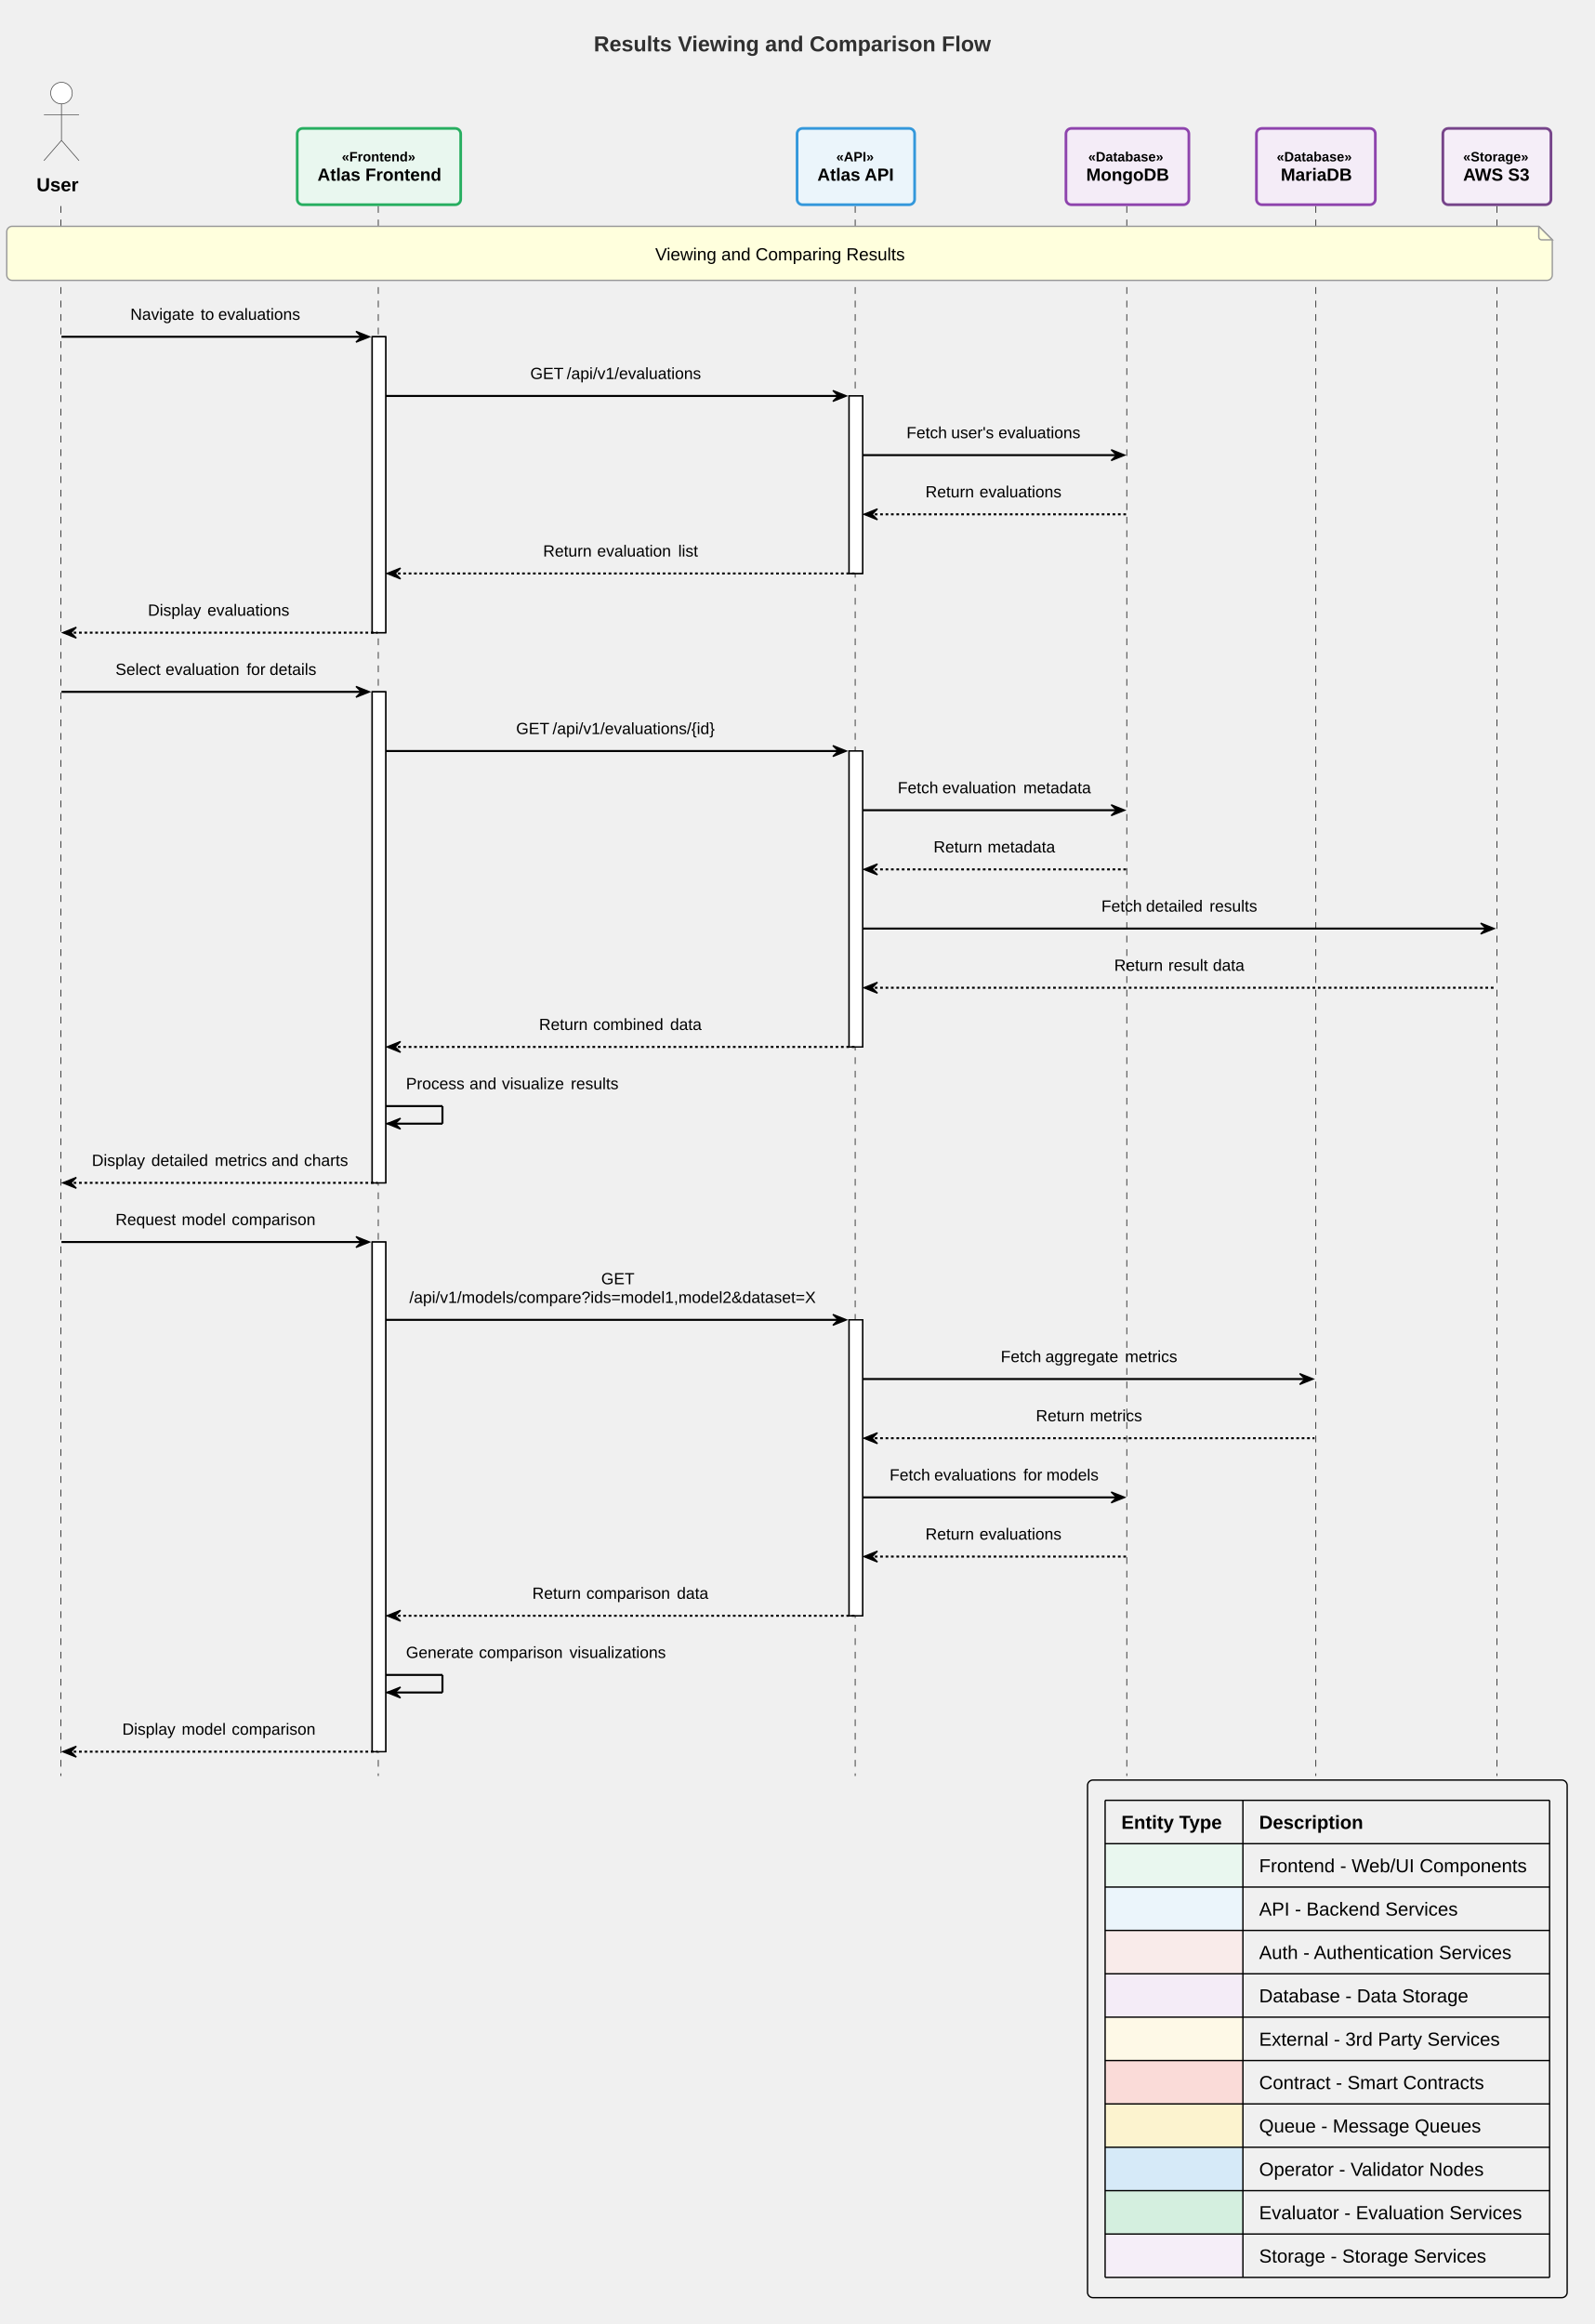
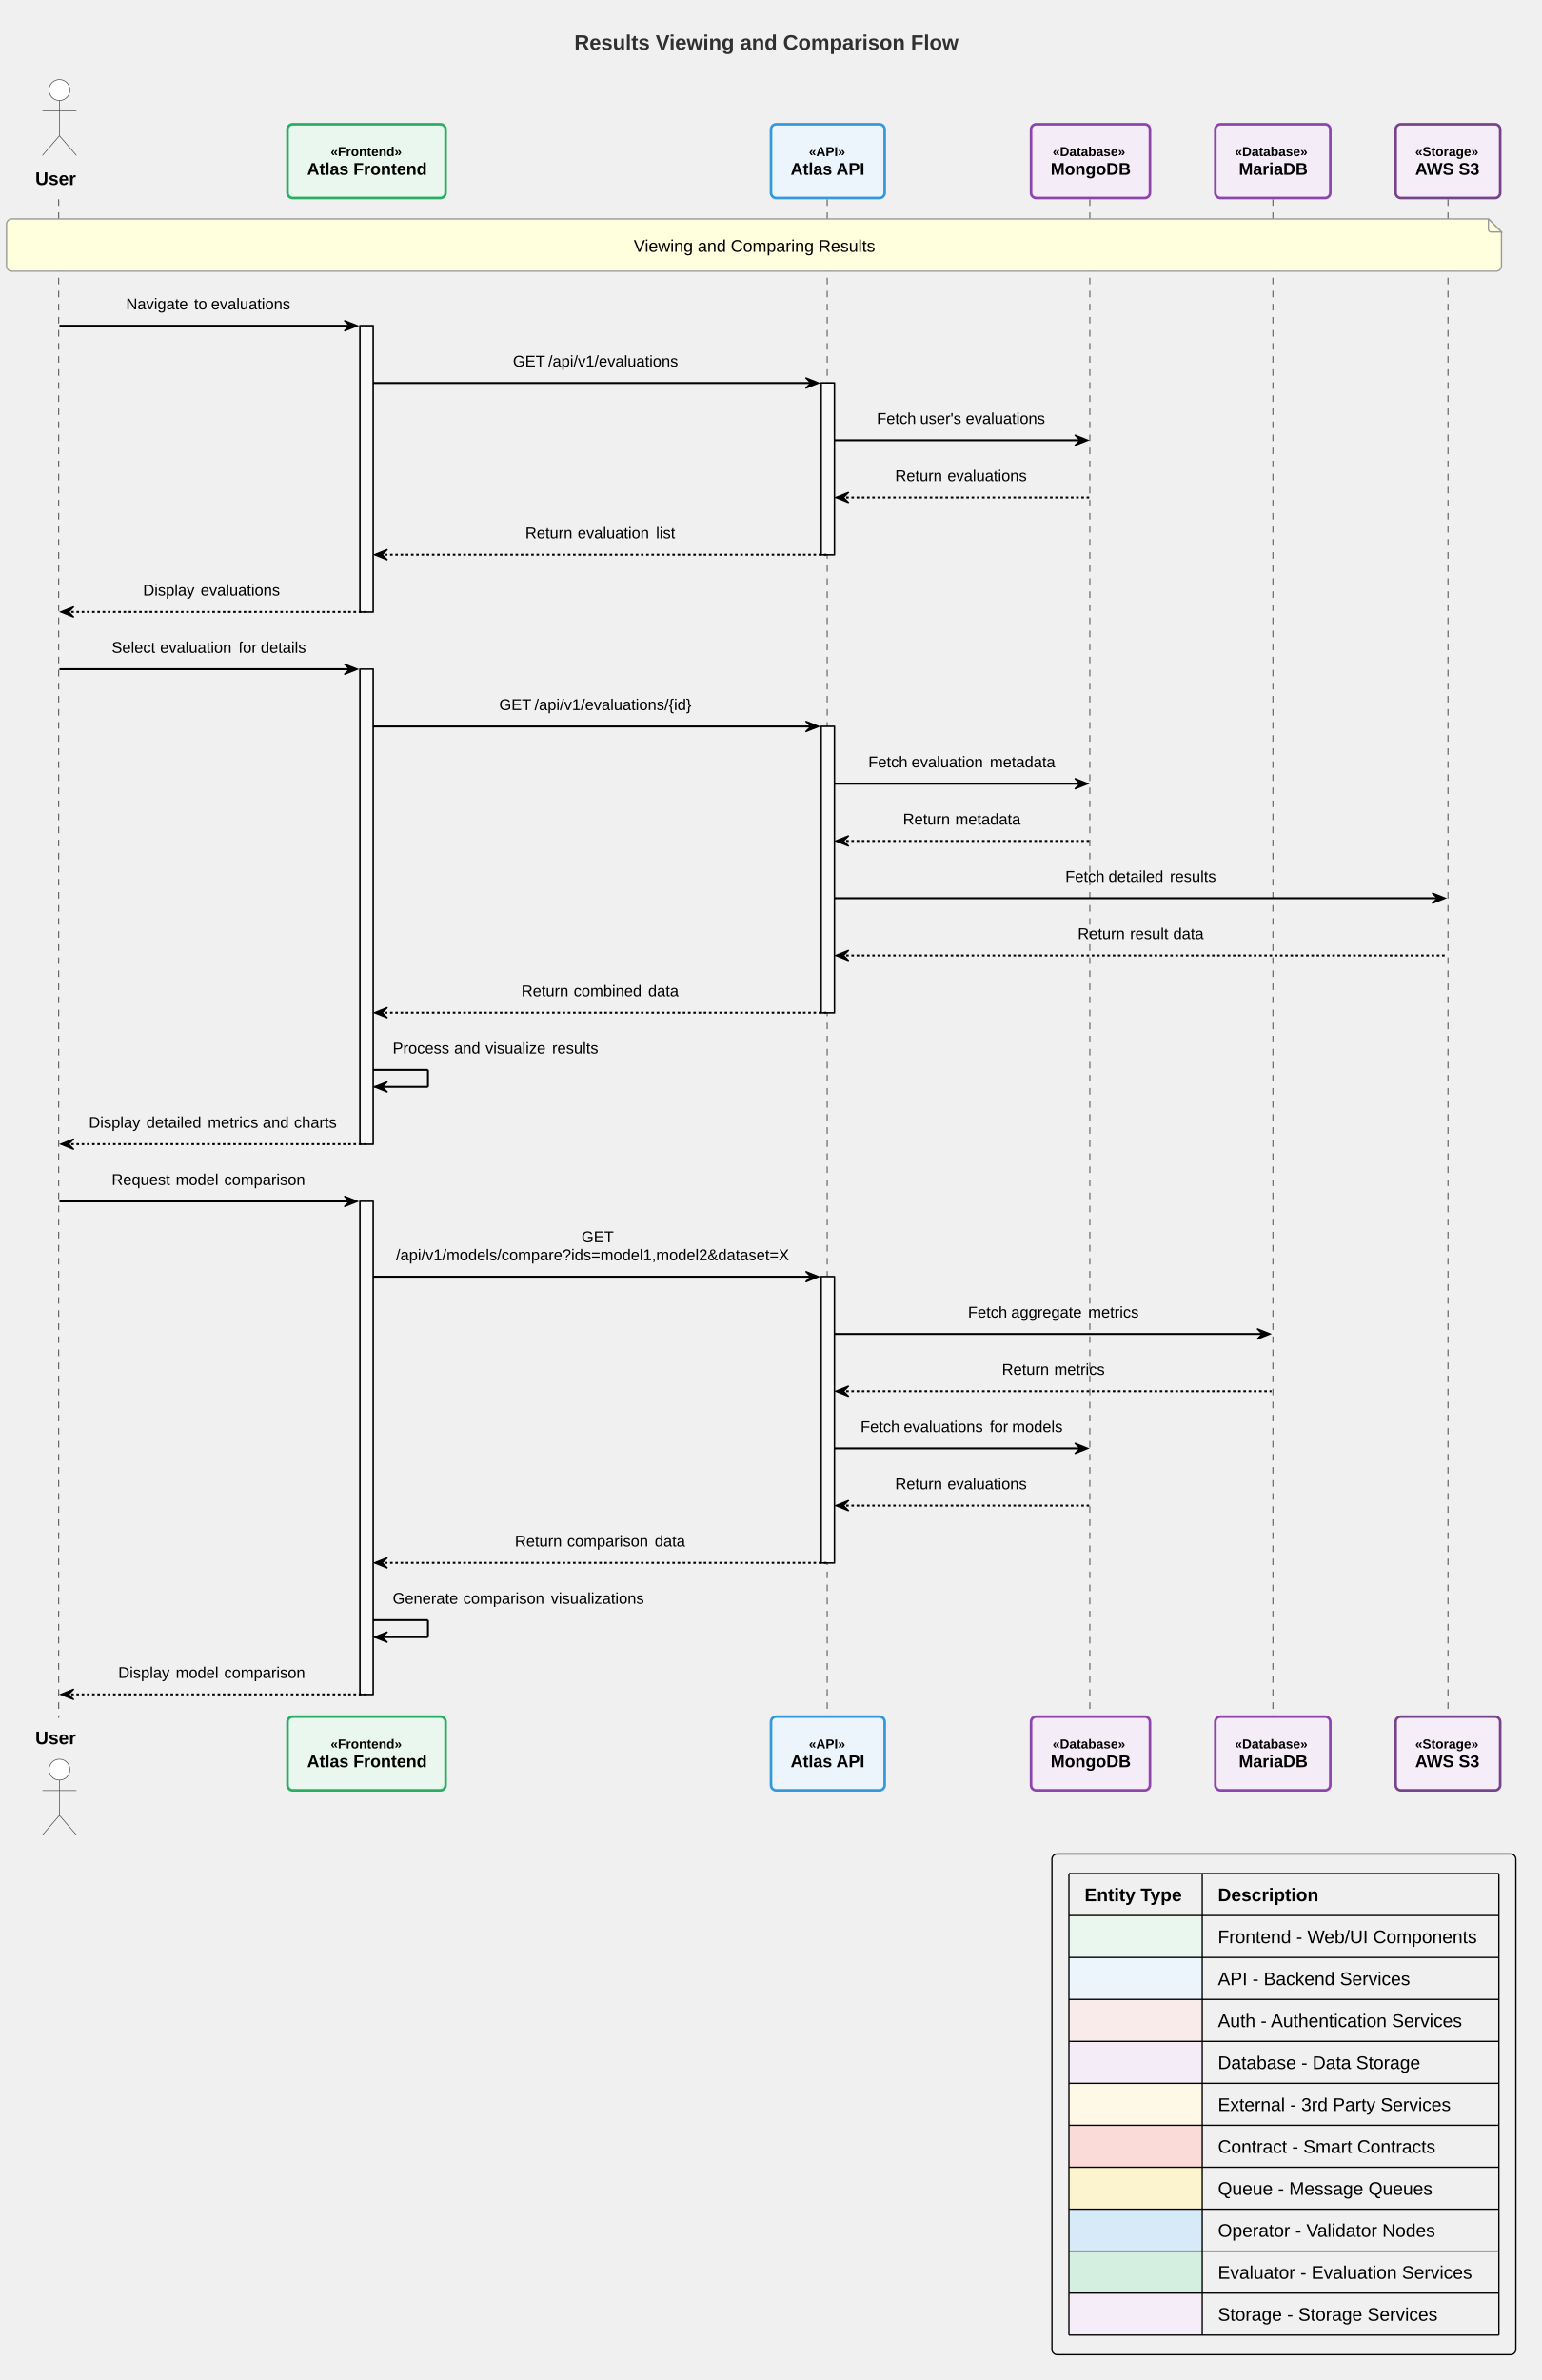
- <svg xmlns="http://www.w3.org/2000/svg" contentStyleType="text/css" height="1720px" preserveAspectRatio="none" style="width:1180px;height:1720px;background:#FFFFFF;" version="1.1" viewBox="0 0 1180 1720" width="1180px" zoomAndPan="magnify">
+ <svg xmlns="http://www.w3.org/2000/svg" contentStyleType="text/css" height="1821px" preserveAspectRatio="none" style="width:1180px;height:1821px;background:#FFFFFF;" version="1.1" viewBox="0 0 1180 1821" width="1180px" zoomAndPan="magnify">
  <defs />
  <g>
    <text fill="#303030" font-family="Arial" font-size="16" font-weight="bold" lengthAdjust="spacing" textLength="293" x="439.5" y="38.008">Results Viewing and Comparison Flow</text>
-     <rect fill="#FFFFFF" height="218.994" style="stroke:#000000;stroke-width:1.0;" width="10" x="275.5" y="249.245" />
-     <rect fill="#FFFFFF" height="363.391" style="stroke:#000000;stroke-width:1.0;" width="10" x="275.5" y="512.038" />
-     <rect fill="#FFFFFF" height="377.19" style="stroke:#000000;stroke-width:1.0;" width="10" x="275.5" y="919.227" />
-     <rect fill="#FFFFFF" height="131.397" style="stroke:#000000;stroke-width:1.0;" width="10" x="628.5" y="293.043" />
-     <rect fill="#FFFFFF" height="218.994" style="stroke:#000000;stroke-width:1.0;" width="10" x="628.5" y="555.836" />
-     <rect fill="#FFFFFF" height="218.994" style="stroke:#000000;stroke-width:1.0;" width="10" x="628.5" y="976.825" />
+     <rect fill="#F8F8F8" height="218.994" style="stroke:#000000;stroke-width:1.0;" width="10" x="275.5" y="249.245" />
+     <rect fill="#F8F8F8" height="363.391" style="stroke:#000000;stroke-width:1.0;" width="10" x="275.5" y="512.038" />
+     <rect fill="#F8F8F8" height="377.19" style="stroke:#000000;stroke-width:1.0;" width="10" x="275.5" y="919.227" />
+     <rect fill="#F8F8F8" height="131.397" style="stroke:#000000;stroke-width:1.0;" width="10" x="628.5" y="293.043" />
+     <rect fill="#F8F8F8" height="218.994" style="stroke:#000000;stroke-width:1.0;" width="10" x="628.5" y="555.836" />
+     <rect fill="#F8F8F8" height="218.994" style="stroke:#000000;stroke-width:1.0;" width="10" x="628.5" y="976.825" />
    <line style="stroke:#000000;stroke-width:0.5;stroke-dasharray:5.0,5.0;" x1="45" x2="45" y1="152.497" y2="1314.417" />
    <line style="stroke:#000000;stroke-width:0.5;stroke-dasharray:5.0,5.0;" x1="280" x2="280" y1="152.497" y2="1314.417" />
    <line style="stroke:#000000;stroke-width:0.5;stroke-dasharray:5.0,5.0;" x1="633" x2="633" y1="152.497" y2="1314.417" />
    <line style="stroke:#000000;stroke-width:0.5;stroke-dasharray:5.0,5.0;" x1="834" x2="834" y1="152.497" y2="1314.417" />
    <line style="stroke:#000000;stroke-width:0.5;stroke-dasharray:5.0,5.0;" x1="974" x2="974" y1="152.497" y2="1314.417" />
    <line style="stroke:#000000;stroke-width:0.5;stroke-dasharray:5.0,5.0;" x1="1108" x2="1108" y1="152.497" y2="1314.417" />
    <text fill="#000000" font-family="Arial" font-size="14" font-weight="bold" lengthAdjust="spacing" textLength="31" x="27" y="141.53">User</text>
    <ellipse cx="45.5" cy="68.898" fill="#FFFFFF" rx="8" ry="8" style="stroke:#454545;stroke-width:0.5;" />
    <path d="M45.5,76.898 L45.5,103.898 M32.5,84.898 L58.5,84.898 M45.5,103.898 L32.5,118.898 M45.5,103.898 L58.5,118.898 " fill="none" style="stroke:#454545;stroke-width:0.5;" />
+     <text fill="#000000" font-family="Arial" font-size="14" font-weight="bold" lengthAdjust="spacing" textLength="31" x="27" y="1334.548">User</text>
+     <ellipse cx="45.5" cy="1354.015" fill="#FFFFFF" rx="8" ry="8" style="stroke:#454545;stroke-width:0.5;" />
+     <path d="M45.5,1362.015 L45.5,1389.015 M32.5,1370.015 L58.5,1370.015 M45.5,1389.015 L32.5,1404.015 M45.5,1389.015 L58.5,1404.015 " fill="none" style="stroke:#454545;stroke-width:0.5;" />
    <rect fill="#E9F7EF" height="56.448" rx="4" ry="4" style="stroke:#27AE60;stroke-width:2.0;" width="121" x="220" y="95.049" />
    <text fill="#000000" font-family="Arial" font-size="10" font-weight="bold" lengthAdjust="spacing" textLength="55" x="253" y="119.429">«Frontend»</text>
    <text fill="#000000" font-family="Arial" font-size="13" font-weight="bold" lengthAdjust="spacing" textLength="91" x="235" y="133.742">Atlas Frontend</text>
+     <rect fill="#E9F7EF" height="56.448" rx="4" ry="4" style="stroke:#27AE60;stroke-width:2.0;" width="121" x="220" y="1313.417" />
+     <text fill="#000000" font-family="Arial" font-size="10" font-weight="bold" lengthAdjust="spacing" textLength="55" x="253" y="1337.796">«Frontend»</text>
+     <text fill="#000000" font-family="Arial" font-size="13" font-weight="bold" lengthAdjust="spacing" textLength="91" x="235" y="1352.109">Atlas Frontend</text>
    <rect fill="#EBF5FB" height="56.448" rx="4" ry="4" style="stroke:#3498DB;stroke-width:2.0;" width="87" x="590" y="95.049" />
    <text fill="#000000" font-family="Arial" font-size="10" font-weight="bold" lengthAdjust="spacing" textLength="29" x="619" y="119.429">«API»</text>
    <text fill="#000000" font-family="Arial" font-size="13" font-weight="bold" lengthAdjust="spacing" textLength="57" x="605" y="133.742">Atlas API</text>
+     <rect fill="#EBF5FB" height="56.448" rx="4" ry="4" style="stroke:#3498DB;stroke-width:2.0;" width="87" x="590" y="1313.417" />
+     <text fill="#000000" font-family="Arial" font-size="10" font-weight="bold" lengthAdjust="spacing" textLength="29" x="619" y="1337.796">«API»</text>
+     <text fill="#000000" font-family="Arial" font-size="13" font-weight="bold" lengthAdjust="spacing" textLength="57" x="605" y="1352.109">Atlas API</text>
    <rect fill="#F4ECF7" height="56.448" rx="4" ry="4" style="stroke:#8E44AD;stroke-width:2.0;" width="91" x="789" y="95.049" />
    <text fill="#000000" font-family="Arial" font-size="10" font-weight="bold" lengthAdjust="spacing" textLength="58" x="805.5" y="119.429">«Database»</text>
    <text fill="#000000" font-family="Arial" font-size="13" font-weight="bold" lengthAdjust="spacing" textLength="61" x="804" y="133.742">MongoDB</text>
+     <rect fill="#F4ECF7" height="56.448" rx="4" ry="4" style="stroke:#8E44AD;stroke-width:2.0;" width="91" x="789" y="1313.417" />
+     <text fill="#000000" font-family="Arial" font-size="10" font-weight="bold" lengthAdjust="spacing" textLength="58" x="805.5" y="1337.796">«Database»</text>
+     <text fill="#000000" font-family="Arial" font-size="13" font-weight="bold" lengthAdjust="spacing" textLength="61" x="804" y="1352.109">MongoDB</text>
    <rect fill="#F4ECF7" height="56.448" rx="4" ry="4" style="stroke:#8E44AD;stroke-width:2.0;" width="88" x="930" y="95.049" />
    <text fill="#000000" font-family="Arial" font-size="10" font-weight="bold" lengthAdjust="spacing" textLength="58" x="945" y="119.429">«Database»</text>
    <text fill="#000000" font-family="Arial" font-size="13" font-weight="bold" lengthAdjust="spacing" textLength="52" x="948" y="133.742">MariaDB</text>
+     <rect fill="#F4ECF7" height="56.448" rx="4" ry="4" style="stroke:#8E44AD;stroke-width:2.0;" width="88" x="930" y="1313.417" />
+     <text fill="#000000" font-family="Arial" font-size="10" font-weight="bold" lengthAdjust="spacing" textLength="58" x="945" y="1337.796">«Database»</text>
+     <text fill="#000000" font-family="Arial" font-size="13" font-weight="bold" lengthAdjust="spacing" textLength="52" x="948" y="1352.109">MariaDB</text>
    <rect fill="#F5EEF8" height="56.448" rx="4" ry="4" style="stroke:#76448A;stroke-width:2.0;" width="80" x="1068" y="95.049" />
    <text fill="#000000" font-family="Arial" font-size="10" font-weight="bold" lengthAdjust="spacing" textLength="50" x="1083" y="119.429">«Storage»</text>
    <text fill="#000000" font-family="Arial" font-size="13" font-weight="bold" lengthAdjust="spacing" textLength="50" x="1083" y="133.742">AWS S3</text>
-     <rect fill="#FFFFFF" height="218.994" style="stroke:#000000;stroke-width:1.0;" width="10" x="275.5" y="249.245" />
-     <rect fill="#FFFFFF" height="363.391" style="stroke:#000000;stroke-width:1.0;" width="10" x="275.5" y="512.038" />
-     <rect fill="#FFFFFF" height="377.19" style="stroke:#000000;stroke-width:1.0;" width="10" x="275.5" y="919.227" />
-     <rect fill="#FFFFFF" height="131.397" style="stroke:#000000;stroke-width:1.0;" width="10" x="628.5" y="293.043" />
-     <rect fill="#FFFFFF" height="218.994" style="stroke:#000000;stroke-width:1.0;" width="10" x="628.5" y="555.836" />
-     <rect fill="#FFFFFF" height="218.994" style="stroke:#000000;stroke-width:1.0;" width="10" x="628.5" y="976.825" />
+     <rect fill="#F5EEF8" height="56.448" rx="4" ry="4" style="stroke:#76448A;stroke-width:2.0;" width="80" x="1068" y="1313.417" />
+     <text fill="#000000" font-family="Arial" font-size="10" font-weight="bold" lengthAdjust="spacing" textLength="50" x="1083" y="1337.796">«Storage»</text>
+     <text fill="#000000" font-family="Arial" font-size="13" font-weight="bold" lengthAdjust="spacing" textLength="50" x="1083" y="1352.109">AWS S3</text>
+     <rect fill="#F8F8F8" height="218.994" style="stroke:#000000;stroke-width:1.0;" width="10" x="275.5" y="249.245" />
+     <rect fill="#F8F8F8" height="363.391" style="stroke:#000000;stroke-width:1.0;" width="10" x="275.5" y="512.038" />
+     <rect fill="#F8F8F8" height="377.19" style="stroke:#000000;stroke-width:1.0;" width="10" x="275.5" y="919.227" />
+     <rect fill="#F8F8F8" height="131.397" style="stroke:#000000;stroke-width:1.0;" width="10" x="628.5" y="293.043" />
+     <rect fill="#F8F8F8" height="218.994" style="stroke:#000000;stroke-width:1.0;" width="10" x="628.5" y="555.836" />
+     <rect fill="#F8F8F8" height="218.994" style="stroke:#000000;stroke-width:1.0;" width="10" x="628.5" y="976.825" />
    <path d="M5,171.497 L5,203.497 A4,4 0 0 0 9,207.497 L1145,207.497 A4,4 0 0 0 1149,203.497 L1149,177.497 L1139,167.497 L9,167.497 A4,4 0 0 0 5,171.497 " fill="#FFFFDD" style="stroke:#999999;stroke-width:1.0;" />
    <path d="M1139,167.497 L1139,175.497 A2,2 0 0 0 1141,177.497 L1149,177.497 L1139,167.497 " fill="#FFFFDD" style="stroke:#999999;stroke-width:1.0;" />
    <text fill="#000000" font-family="Arial" font-size="13" lengthAdjust="spacing" textLength="184" x="485" y="192.691">Viewing and Comparing Results</text>
    <polygon fill="#000000" points="263.5,245.245,273.5,249.245,263.5,253.245,267.5,249.245" style="stroke:#000000;stroke-width:1.0;" />
    <line style="stroke:#000000;stroke-width:1.5;" x1="45.5" x2="269.5" y1="249.245" y2="249.245" />
    <text fill="#000000" font-family="Arial" font-size="12" lengthAdjust="spacing" textLength="49" x="96.5" y="236.702">Navigate</text>
    <text fill="#000000" font-family="Arial" font-size="12" lengthAdjust="spacing" textLength="3" x="145.5" y="236.702"> </text>
    <text fill="#000000" font-family="Arial" font-size="12" lengthAdjust="spacing" textLength="10" x="148.5" y="236.702">to</text>
    <text fill="#000000" font-family="Arial" font-size="12" lengthAdjust="spacing" textLength="3" x="158.5" y="236.702"> </text>
    <text fill="#000000" font-family="Arial" font-size="12" lengthAdjust="spacing" textLength="63" x="161.5" y="236.702">evaluations</text>
    <polygon fill="#000000" points="616.5,289.043,626.5,293.043,616.5,297.043,620.5,293.043" style="stroke:#000000;stroke-width:1.0;" />
    <line style="stroke:#000000;stroke-width:1.5;" x1="285.5" x2="622.5" y1="293.043" y2="293.043" />
    <text fill="#000000" font-family="Arial" font-size="12" lengthAdjust="spacing" textLength="24" x="392.5" y="280.5">GET</text>
    <text fill="#000000" font-family="Arial" font-size="12" lengthAdjust="spacing" textLength="3" x="416.5" y="280.5"> </text>
    <text fill="#000000" font-family="Arial" font-size="12" lengthAdjust="spacing" textLength="102" x="419.5" y="280.5">/api/v1/evaluations</text>
    <polygon fill="#000000" points="822.5,332.842,832.5,336.842,822.5,340.842,826.5,336.842" style="stroke:#000000;stroke-width:1.0;" />
    <line style="stroke:#000000;stroke-width:1.5;" x1="638.5" x2="828.5" y1="336.842" y2="336.842" />
    <text fill="#000000" font-family="Arial" font-size="12" lengthAdjust="spacing" textLength="30" x="671" y="324.299">Fetch</text>
    <text fill="#000000" font-family="Arial" font-size="12" lengthAdjust="spacing" textLength="3" x="701" y="324.299"> </text>
    <text fill="#000000" font-family="Arial" font-size="12" lengthAdjust="spacing" textLength="32" x="704" y="324.299">user's</text>
    <text fill="#000000" font-family="Arial" font-size="12" lengthAdjust="spacing" textLength="3" x="736" y="324.299"> </text>
    <text fill="#000000" font-family="Arial" font-size="12" lengthAdjust="spacing" textLength="63" x="739" y="324.299">evaluations</text>
    <polygon fill="#000000" points="649.5,376.641,639.5,380.641,649.5,384.641,645.5,380.641" style="stroke:#000000;stroke-width:1.0;" />
    <line style="stroke:#000000;stroke-width:1.5;stroke-dasharray:2.0,2.0;" x1="643.5" x2="833.5" y1="380.641" y2="380.641" />
    <text fill="#000000" font-family="Arial" font-size="12" lengthAdjust="spacing" textLength="37" x="685" y="368.098">Return</text>
    <text fill="#000000" font-family="Arial" font-size="12" lengthAdjust="spacing" textLength="3" x="722" y="368.098"> </text>
    <text fill="#000000" font-family="Arial" font-size="12" lengthAdjust="spacing" textLength="63" x="725" y="368.098">evaluations</text>
    <polygon fill="#000000" points="296.5,420.44,286.5,424.44,296.5,428.44,292.5,424.44" style="stroke:#000000;stroke-width:1.0;" />
    <line style="stroke:#000000;stroke-width:1.5;stroke-dasharray:2.0,2.0;" x1="290.5" x2="632.5" y1="424.44" y2="424.44" />
    <text fill="#000000" font-family="Arial" font-size="12" lengthAdjust="spacing" textLength="37" x="402" y="411.897">Return</text>
    <text fill="#000000" font-family="Arial" font-size="12" lengthAdjust="spacing" textLength="3" x="439" y="411.897"> </text>
    <text fill="#000000" font-family="Arial" font-size="12" lengthAdjust="spacing" textLength="57" x="442" y="411.897">evaluation</text>
    <text fill="#000000" font-family="Arial" font-size="12" lengthAdjust="spacing" textLength="3" x="499" y="411.897"> </text>
    <text fill="#000000" font-family="Arial" font-size="12" lengthAdjust="spacing" textLength="15" x="502" y="411.897">list</text>
    <polygon fill="#000000" points="56.5,464.239,46.5,468.239,56.5,472.239,52.5,468.239" style="stroke:#000000;stroke-width:1.0;" />
    <line style="stroke:#000000;stroke-width:1.5;stroke-dasharray:2.0,2.0;" x1="50.5" x2="279.5" y1="468.239" y2="468.239" />
    <text fill="#000000" font-family="Arial" font-size="12" lengthAdjust="spacing" textLength="41" x="109.5" y="455.696">Display</text>
    <text fill="#000000" font-family="Arial" font-size="12" lengthAdjust="spacing" textLength="3" x="150.5" y="455.696"> </text>
    <text fill="#000000" font-family="Arial" font-size="12" lengthAdjust="spacing" textLength="63" x="153.5" y="455.696">evaluations</text>
    <polygon fill="#000000" points="263.5,508.038,273.5,512.038,263.5,516.038,267.5,512.038" style="stroke:#000000;stroke-width:1.0;" />
    <line style="stroke:#000000;stroke-width:1.5;" x1="45.5" x2="269.5" y1="512.038" y2="512.038" />
    <text fill="#000000" font-family="Arial" font-size="12" lengthAdjust="spacing" textLength="34" x="85.5" y="499.495">Select</text>
    <text fill="#000000" font-family="Arial" font-size="12" lengthAdjust="spacing" textLength="3" x="119.5" y="499.495"> </text>
    <text fill="#000000" font-family="Arial" font-size="12" lengthAdjust="spacing" textLength="57" x="122.5" y="499.495">evaluation</text>
    <text fill="#000000" font-family="Arial" font-size="12" lengthAdjust="spacing" textLength="3" x="179.5" y="499.495"> </text>
    <text fill="#000000" font-family="Arial" font-size="12" lengthAdjust="spacing" textLength="14" x="182.5" y="499.495">for</text>
    <text fill="#000000" font-family="Arial" font-size="12" lengthAdjust="spacing" textLength="3" x="196.5" y="499.495"> </text>
    <text fill="#000000" font-family="Arial" font-size="12" lengthAdjust="spacing" textLength="36" x="199.5" y="499.495">details</text>
    <polygon fill="#000000" points="616.5,551.836,626.5,555.836,616.5,559.836,620.5,555.836" style="stroke:#000000;stroke-width:1.0;" />
    <line style="stroke:#000000;stroke-width:1.5;" x1="285.5" x2="622.5" y1="555.836" y2="555.836" />
    <text fill="#000000" font-family="Arial" font-size="12" lengthAdjust="spacing" textLength="24" x="382" y="543.293">GET</text>
    <text fill="#000000" font-family="Arial" font-size="12" lengthAdjust="spacing" textLength="3" x="406" y="543.293"> </text>
    <text fill="#000000" font-family="Arial" font-size="12" lengthAdjust="spacing" textLength="123" x="409" y="543.293">/api/v1/evaluations/{id}</text>
    <polygon fill="#000000" points="822.5,595.635,832.5,599.635,822.5,603.635,826.5,599.635" style="stroke:#000000;stroke-width:1.0;" />
    <line style="stroke:#000000;stroke-width:1.5;" x1="638.5" x2="828.5" y1="599.635" y2="599.635" />
    <text fill="#000000" font-family="Arial" font-size="12" lengthAdjust="spacing" textLength="30" x="664.5" y="587.092">Fetch</text>
    <text fill="#000000" font-family="Arial" font-size="12" lengthAdjust="spacing" textLength="3" x="694.5" y="587.092"> </text>
    <text fill="#000000" font-family="Arial" font-size="12" lengthAdjust="spacing" textLength="57" x="697.5" y="587.092">evaluation</text>
    <text fill="#000000" font-family="Arial" font-size="12" lengthAdjust="spacing" textLength="3" x="754.5" y="587.092"> </text>
    <text fill="#000000" font-family="Arial" font-size="12" lengthAdjust="spacing" textLength="51" x="757.5" y="587.092">metadata</text>
    <polygon fill="#000000" points="649.5,639.434,639.5,643.434,649.5,647.434,645.5,643.434" style="stroke:#000000;stroke-width:1.0;" />
    <line style="stroke:#000000;stroke-width:1.5;stroke-dasharray:2.0,2.0;" x1="643.5" x2="833.5" y1="643.434" y2="643.434" />
    <text fill="#000000" font-family="Arial" font-size="12" lengthAdjust="spacing" textLength="37" x="691" y="630.891">Return</text>
    <text fill="#000000" font-family="Arial" font-size="12" lengthAdjust="spacing" textLength="3" x="728" y="630.891"> </text>
    <text fill="#000000" font-family="Arial" font-size="12" lengthAdjust="spacing" textLength="51" x="731" y="630.891">metadata</text>
    <polygon fill="#000000" points="1096,683.233,1106,687.233,1096,691.233,1100,687.233" style="stroke:#000000;stroke-width:1.0;" />
    <line style="stroke:#000000;stroke-width:1.5;" x1="638.5" x2="1102" y1="687.233" y2="687.233" />
    <text fill="#000000" font-family="Arial" font-size="12" lengthAdjust="spacing" textLength="30" x="815.25" y="674.69">Fetch</text>
    <text fill="#000000" font-family="Arial" font-size="12" lengthAdjust="spacing" textLength="3" x="845.25" y="674.69"> </text>
    <text fill="#000000" font-family="Arial" font-size="12" lengthAdjust="spacing" textLength="44" x="848.25" y="674.69">detailed</text>
    <text fill="#000000" font-family="Arial" font-size="12" lengthAdjust="spacing" textLength="3" x="892.25" y="674.69"> </text>
    <text fill="#000000" font-family="Arial" font-size="12" lengthAdjust="spacing" textLength="36" x="895.25" y="674.69">results</text>
    <polygon fill="#000000" points="649.5,727.032,639.5,731.032,649.5,735.032,645.5,731.032" style="stroke:#000000;stroke-width:1.0;" />
    <line style="stroke:#000000;stroke-width:1.5;stroke-dasharray:2.0,2.0;" x1="643.5" x2="1107" y1="731.032" y2="731.032" />
    <text fill="#000000" font-family="Arial" font-size="12" lengthAdjust="spacing" textLength="37" x="824.75" y="718.489">Return</text>
    <text fill="#000000" font-family="Arial" font-size="12" lengthAdjust="spacing" textLength="3" x="861.75" y="718.489"> </text>
    <text fill="#000000" font-family="Arial" font-size="12" lengthAdjust="spacing" textLength="30" x="864.75" y="718.489">result</text>
    <text fill="#000000" font-family="Arial" font-size="12" lengthAdjust="spacing" textLength="3" x="894.75" y="718.489"> </text>
    <text fill="#000000" font-family="Arial" font-size="12" lengthAdjust="spacing" textLength="24" x="897.75" y="718.489">data</text>
    <polygon fill="#000000" points="296.5,770.831,286.5,774.831,296.5,778.831,292.5,774.831" style="stroke:#000000;stroke-width:1.0;" />
    <line style="stroke:#000000;stroke-width:1.5;stroke-dasharray:2.0,2.0;" x1="290.5" x2="632.5" y1="774.831" y2="774.831" />
    <text fill="#000000" font-family="Arial" font-size="12" lengthAdjust="spacing" textLength="37" x="399" y="762.288">Return</text>
    <text fill="#000000" font-family="Arial" font-size="12" lengthAdjust="spacing" textLength="3" x="436" y="762.288"> </text>
    <text fill="#000000" font-family="Arial" font-size="12" lengthAdjust="spacing" textLength="54" x="439" y="762.288">combined</text>
    <text fill="#000000" font-family="Arial" font-size="12" lengthAdjust="spacing" textLength="3" x="493" y="762.288"> </text>
    <text fill="#000000" font-family="Arial" font-size="12" lengthAdjust="spacing" textLength="24" x="496" y="762.288">data</text>
    <line style="stroke:#000000;stroke-width:1.5;" x1="285.5" x2="327.5" y1="818.629" y2="818.629" />
    <line style="stroke:#000000;stroke-width:1.5;" x1="327.5" x2="327.5" y1="818.629" y2="831.629" />
    <line style="stroke:#000000;stroke-width:1.5;" x1="286.5" x2="327.5" y1="831.629" y2="831.629" />
    <polygon fill="#000000" points="296.5,827.629,286.5,831.629,296.5,835.629,292.5,831.629" style="stroke:#000000;stroke-width:1.0;" />
    <text fill="#000000" font-family="Arial" font-size="12" lengthAdjust="spacing" textLength="44" x="300.5" y="806.086">Process</text>
    <text fill="#000000" font-family="Arial" font-size="12" lengthAdjust="spacing" textLength="3" x="344.5" y="806.086"> </text>
    <text fill="#000000" font-family="Arial" font-size="12" lengthAdjust="spacing" textLength="21" x="347.5" y="806.086">and</text>
    <text fill="#000000" font-family="Arial" font-size="12" lengthAdjust="spacing" textLength="3" x="368.5" y="806.086"> </text>
    <text fill="#000000" font-family="Arial" font-size="12" lengthAdjust="spacing" textLength="48" x="371.5" y="806.086">visualize</text>
    <text fill="#000000" font-family="Arial" font-size="12" lengthAdjust="spacing" textLength="3" x="419.5" y="806.086"> </text>
    <text fill="#000000" font-family="Arial" font-size="12" lengthAdjust="spacing" textLength="36" x="422.5" y="806.086">results</text>
    <polygon fill="#000000" points="56.5,871.428,46.5,875.428,56.5,879.428,52.5,875.428" style="stroke:#000000;stroke-width:1.0;" />
    <line style="stroke:#000000;stroke-width:1.5;stroke-dasharray:2.0,2.0;" x1="50.5" x2="279.5" y1="875.428" y2="875.428" />
    <text fill="#000000" font-family="Arial" font-size="12" lengthAdjust="spacing" textLength="41" x="68" y="862.885">Display</text>
    <text fill="#000000" font-family="Arial" font-size="12" lengthAdjust="spacing" textLength="3" x="109" y="862.885"> </text>
    <text fill="#000000" font-family="Arial" font-size="12" lengthAdjust="spacing" textLength="44" x="112" y="862.885">detailed</text>
    <text fill="#000000" font-family="Arial" font-size="12" lengthAdjust="spacing" textLength="3" x="156" y="862.885"> </text>
    <text fill="#000000" font-family="Arial" font-size="12" lengthAdjust="spacing" textLength="39" x="159" y="862.885">metrics</text>
    <text fill="#000000" font-family="Arial" font-size="12" lengthAdjust="spacing" textLength="3" x="198" y="862.885"> </text>
    <text fill="#000000" font-family="Arial" font-size="12" lengthAdjust="spacing" textLength="21" x="201" y="862.885">and</text>
    <text fill="#000000" font-family="Arial" font-size="12" lengthAdjust="spacing" textLength="3" x="222" y="862.885"> </text>
    <text fill="#000000" font-family="Arial" font-size="12" lengthAdjust="spacing" textLength="33" x="225" y="862.885">charts</text>
    <polygon fill="#000000" points="263.5,915.227,273.5,919.227,263.5,923.227,267.5,919.227" style="stroke:#000000;stroke-width:1.0;" />
    <line style="stroke:#000000;stroke-width:1.5;" x1="45.5" x2="269.5" y1="919.227" y2="919.227" />
    <text fill="#000000" font-family="Arial" font-size="12" lengthAdjust="spacing" textLength="46" x="85.5" y="906.684">Request</text>
    <text fill="#000000" font-family="Arial" font-size="12" lengthAdjust="spacing" textLength="3" x="131.5" y="906.684"> </text>
    <text fill="#000000" font-family="Arial" font-size="12" lengthAdjust="spacing" textLength="34" x="134.5" y="906.684">model</text>
    <text fill="#000000" font-family="Arial" font-size="12" lengthAdjust="spacing" textLength="3" x="168.5" y="906.684"> </text>
    <text fill="#000000" font-family="Arial" font-size="12" lengthAdjust="spacing" textLength="64" x="171.5" y="906.684">comparison</text>
    <polygon fill="#000000" points="616.5,972.825,626.5,976.825,616.5,980.825,620.5,976.825" style="stroke:#000000;stroke-width:1.0;" />
    <line style="stroke:#000000;stroke-width:1.5;" x1="285.5" x2="622.5" y1="976.825" y2="976.825" />
    <text fill="#000000" font-family="Arial" font-size="12" lengthAdjust="spacing" textLength="24" x="445" y="950.483">GET</text>
    <text fill="#000000" font-family="Arial" font-size="12" lengthAdjust="spacing" textLength="308" x="303" y="964.282">/api/v1/models/compare?ids=model1,model2&amp;dataset=X</text>
    <polygon fill="#000000" points="962,1016.624,972,1020.624,962,1024.623,966,1020.624" style="stroke:#000000;stroke-width:1.0;" />
    <line style="stroke:#000000;stroke-width:1.5;" x1="638.5" x2="968" y1="1020.624" y2="1020.624" />
    <text fill="#000000" font-family="Arial" font-size="12" lengthAdjust="spacing" textLength="30" x="740.75" y="1008.081">Fetch</text>
    <text fill="#000000" font-family="Arial" font-size="12" lengthAdjust="spacing" textLength="3" x="770.75" y="1008.081"> </text>
    <text fill="#000000" font-family="Arial" font-size="12" lengthAdjust="spacing" textLength="56" x="773.75" y="1008.081">aggregate</text>
    <text fill="#000000" font-family="Arial" font-size="12" lengthAdjust="spacing" textLength="3" x="829.75" y="1008.081"> </text>
    <text fill="#000000" font-family="Arial" font-size="12" lengthAdjust="spacing" textLength="39" x="832.75" y="1008.081">metrics</text>
    <polygon fill="#000000" points="649.5,1060.422,639.5,1064.422,649.5,1068.422,645.5,1064.422" style="stroke:#000000;stroke-width:1.0;" />
    <line style="stroke:#000000;stroke-width:1.5;stroke-dasharray:2.0,2.0;" x1="643.5" x2="973" y1="1064.422" y2="1064.422" />
    <text fill="#000000" font-family="Arial" font-size="12" lengthAdjust="spacing" textLength="37" x="766.75" y="1051.879">Return</text>
    <text fill="#000000" font-family="Arial" font-size="12" lengthAdjust="spacing" textLength="3" x="803.75" y="1051.879"> </text>
    <text fill="#000000" font-family="Arial" font-size="12" lengthAdjust="spacing" textLength="39" x="806.75" y="1051.879">metrics</text>
    <polygon fill="#000000" points="822.5,1104.221,832.5,1108.221,822.5,1112.221,826.5,1108.221" style="stroke:#000000;stroke-width:1.0;" />
    <line style="stroke:#000000;stroke-width:1.5;" x1="638.5" x2="828.5" y1="1108.221" y2="1108.221" />
    <text fill="#000000" font-family="Arial" font-size="12" lengthAdjust="spacing" textLength="30" x="658.5" y="1095.678">Fetch</text>
    <text fill="#000000" font-family="Arial" font-size="12" lengthAdjust="spacing" textLength="3" x="688.5" y="1095.678"> </text>
    <text fill="#000000" font-family="Arial" font-size="12" lengthAdjust="spacing" textLength="63" x="691.5" y="1095.678">evaluations</text>
    <text fill="#000000" font-family="Arial" font-size="12" lengthAdjust="spacing" textLength="3" x="754.5" y="1095.678"> </text>
    <text fill="#000000" font-family="Arial" font-size="12" lengthAdjust="spacing" textLength="14" x="757.5" y="1095.678">for</text>
    <text fill="#000000" font-family="Arial" font-size="12" lengthAdjust="spacing" textLength="3" x="771.5" y="1095.678"> </text>
    <text fill="#000000" font-family="Arial" font-size="12" lengthAdjust="spacing" textLength="40" x="774.5" y="1095.678">models</text>
    <polygon fill="#000000" points="649.5,1148.02,639.5,1152.02,649.5,1156.02,645.5,1152.02" style="stroke:#000000;stroke-width:1.0;" />
    <line style="stroke:#000000;stroke-width:1.5;stroke-dasharray:2.0,2.0;" x1="643.5" x2="833.5" y1="1152.02" y2="1152.02" />
    <text fill="#000000" font-family="Arial" font-size="12" lengthAdjust="spacing" textLength="37" x="685" y="1139.477">Return</text>
    <text fill="#000000" font-family="Arial" font-size="12" lengthAdjust="spacing" textLength="3" x="722" y="1139.477"> </text>
    <text fill="#000000" font-family="Arial" font-size="12" lengthAdjust="spacing" textLength="63" x="725" y="1139.477">evaluations</text>
    <polygon fill="#000000" points="296.5,1191.819,286.5,1195.819,296.5,1199.819,292.5,1195.819" style="stroke:#000000;stroke-width:1.0;" />
    <line style="stroke:#000000;stroke-width:1.5;stroke-dasharray:2.0,2.0;" x1="290.5" x2="632.5" y1="1195.819" y2="1195.819" />
    <text fill="#000000" font-family="Arial" font-size="12" lengthAdjust="spacing" textLength="37" x="394" y="1183.276">Return</text>
    <text fill="#000000" font-family="Arial" font-size="12" lengthAdjust="spacing" textLength="3" x="431" y="1183.276"> </text>
    <text fill="#000000" font-family="Arial" font-size="12" lengthAdjust="spacing" textLength="64" x="434" y="1183.276">comparison</text>
    <text fill="#000000" font-family="Arial" font-size="12" lengthAdjust="spacing" textLength="3" x="498" y="1183.276"> </text>
    <text fill="#000000" font-family="Arial" font-size="12" lengthAdjust="spacing" textLength="24" x="501" y="1183.276">data</text>
    <line style="stroke:#000000;stroke-width:1.5;" x1="285.5" x2="327.5" y1="1239.618" y2="1239.618" />
    <line style="stroke:#000000;stroke-width:1.5;" x1="327.5" x2="327.5" y1="1239.618" y2="1252.618" />
    <line style="stroke:#000000;stroke-width:1.5;" x1="286.5" x2="327.5" y1="1252.618" y2="1252.618" />
    <polygon fill="#000000" points="296.5,1248.618,286.5,1252.618,296.5,1256.618,292.5,1252.618" style="stroke:#000000;stroke-width:1.0;" />
    <text fill="#000000" font-family="Arial" font-size="12" lengthAdjust="spacing" textLength="51" x="300.5" y="1227.075">Generate</text>
    <text fill="#000000" font-family="Arial" font-size="12" lengthAdjust="spacing" textLength="3" x="351.5" y="1227.075"> </text>
    <text fill="#000000" font-family="Arial" font-size="12" lengthAdjust="spacing" textLength="64" x="354.5" y="1227.075">comparison</text>
    <text fill="#000000" font-family="Arial" font-size="12" lengthAdjust="spacing" textLength="3" x="418.5" y="1227.075"> </text>
    <text fill="#000000" font-family="Arial" font-size="12" lengthAdjust="spacing" textLength="74" x="421.5" y="1227.075">visualizations</text>
    <polygon fill="#000000" points="56.5,1292.417,46.5,1296.417,56.5,1300.417,52.5,1296.417" style="stroke:#000000;stroke-width:1.0;" />
    <line style="stroke:#000000;stroke-width:1.5;stroke-dasharray:2.0,2.0;" x1="50.5" x2="279.5" y1="1296.417" y2="1296.417" />
    <text fill="#000000" font-family="Arial" font-size="12" lengthAdjust="spacing" textLength="41" x="90.5" y="1283.873">Display</text>
    <text fill="#000000" font-family="Arial" font-size="12" lengthAdjust="spacing" textLength="3" x="131.5" y="1283.873"> </text>
    <text fill="#000000" font-family="Arial" font-size="12" lengthAdjust="spacing" textLength="34" x="134.5" y="1283.873">model</text>
    <text fill="#000000" font-family="Arial" font-size="12" lengthAdjust="spacing" textLength="3" x="168.5" y="1283.873"> </text>
    <text fill="#000000" font-family="Arial" font-size="12" lengthAdjust="spacing" textLength="64" x="171.5" y="1283.873">comparison</text>
-     <rect fill="none" height="383.085" id="_legend" rx="4" ry="4" style="stroke:#000000;stroke-width:1.0;" width="355" x="805" y="1317.417" />
-     <text fill="#000000" font-family="Arial" font-size="14" font-weight="bold" lengthAdjust="spacing" textLength="78" x="830" y="1353.548">Entity Type</text>
-     <text fill="#000000" font-family="Arial" font-size="14" font-weight="bold" lengthAdjust="spacing" textLength="79" x="932" y="1353.548">Description</text>
-     <rect fill="#E9F7EF" height="32.099" style="stroke:none;stroke-width:1.0;" width="102" x="818" y="1364.515" />
-     <text fill="#000000" font-family="Arial" font-size="14" lengthAdjust="spacing" textLength="4" x="826" y="1385.647"> </text>
-     <text fill="#000000" font-family="Arial" font-size="14" lengthAdjust="spacing" textLength="203" x="932" y="1385.647">Frontend - Web/UI Components</text>
-     <rect fill="#EBF5FB" height="32.099" style="stroke:none;stroke-width:1.0;" width="102" x="818" y="1396.614" />
-     <text fill="#000000" font-family="Arial" font-size="14" lengthAdjust="spacing" textLength="4" x="826" y="1417.746"> </text>
-     <text fill="#000000" font-family="Arial" font-size="14" lengthAdjust="spacing" textLength="148" x="932" y="1417.746">API - Backend Services</text>
-     <rect fill="#F9EBEA" height="32.099" style="stroke:none;stroke-width:1.0;" width="102" x="818" y="1428.712" />
-     <text fill="#000000" font-family="Arial" font-size="14" lengthAdjust="spacing" textLength="4" x="826" y="1449.844"> </text>
-     <text fill="#000000" font-family="Arial" font-size="14" lengthAdjust="spacing" textLength="190" x="932" y="1449.844">Auth - Authentication Services</text>
-     <rect fill="#F4ECF7" height="32.099" style="stroke:none;stroke-width:1.0;" width="102" x="818" y="1460.811" />
-     <text fill="#000000" font-family="Arial" font-size="14" lengthAdjust="spacing" textLength="4" x="826" y="1481.943"> </text>
-     <text fill="#000000" font-family="Arial" font-size="14" lengthAdjust="spacing" textLength="158" x="932" y="1481.943">Database - Data Storage</text>
-     <rect fill="#FEF9E7" height="32.099" style="stroke:none;stroke-width:1.0;" width="102" x="818" y="1492.91" />
-     <text fill="#000000" font-family="Arial" font-size="14" lengthAdjust="spacing" textLength="4" x="826" y="1514.042"> </text>
-     <text fill="#000000" font-family="Arial" font-size="14" lengthAdjust="spacing" textLength="181" x="932" y="1514.042">External - 3rd Party Services</text>
-     <rect fill="#FADBD8" height="32.099" style="stroke:none;stroke-width:1.0;" width="102" x="818" y="1525.008" />
-     <text fill="#000000" font-family="Arial" font-size="14" lengthAdjust="spacing" textLength="4" x="826" y="1546.14"> </text>
-     <text fill="#000000" font-family="Arial" font-size="14" lengthAdjust="spacing" textLength="170" x="932" y="1546.14">Contract - Smart Contracts</text>
-     <rect fill="#FCF3CF" height="32.099" style="stroke:none;stroke-width:1.0;" width="102" x="818" y="1557.107" />
-     <text fill="#000000" font-family="Arial" font-size="14" lengthAdjust="spacing" textLength="4" x="826" y="1578.239"> </text>
-     <text fill="#000000" font-family="Arial" font-size="14" lengthAdjust="spacing" textLength="168" x="932" y="1578.239">Queue - Message Queues</text>
-     <rect fill="#D6EAF8" height="32.099" style="stroke:none;stroke-width:1.0;" width="102" x="818" y="1589.206" />
-     <text fill="#000000" font-family="Arial" font-size="14" lengthAdjust="spacing" textLength="4" x="826" y="1610.337"> </text>
-     <text fill="#000000" font-family="Arial" font-size="14" lengthAdjust="spacing" textLength="171" x="932" y="1610.337">Operator - Validator Nodes</text>
-     <rect fill="#D4EFDF" height="32.099" style="stroke:none;stroke-width:1.0;" width="102" x="818" y="1621.304" />
-     <text fill="#000000" font-family="Arial" font-size="14" lengthAdjust="spacing" textLength="4" x="826" y="1642.436"> </text>
-     <text fill="#000000" font-family="Arial" font-size="14" lengthAdjust="spacing" textLength="197" x="932" y="1642.436">Evaluator - Evaluation Services</text>
-     <rect fill="#F5EEF8" height="32.099" style="stroke:none;stroke-width:1.0;" width="102" x="818" y="1653.403" />
-     <text fill="#000000" font-family="Arial" font-size="14" lengthAdjust="spacing" textLength="4" x="826" y="1674.535"> </text>
-     <text fill="#000000" font-family="Arial" font-size="14" lengthAdjust="spacing" textLength="171" x="932" y="1674.535">Storage - Storage Services</text>
-     <line style="stroke:#000000;stroke-width:1.0;" x1="818" x2="1147" y1="1332.417" y2="1332.417" />
-     <line style="stroke:#000000;stroke-width:1.0;" x1="818" x2="1147" y1="1364.515" y2="1364.515" />
-     <line style="stroke:#000000;stroke-width:1.0;" x1="818" x2="1147" y1="1396.614" y2="1396.614" />
-     <line style="stroke:#000000;stroke-width:1.0;" x1="818" x2="1147" y1="1428.712" y2="1428.712" />
-     <line style="stroke:#000000;stroke-width:1.0;" x1="818" x2="1147" y1="1460.811" y2="1460.811" />
-     <line style="stroke:#000000;stroke-width:1.0;" x1="818" x2="1147" y1="1492.91" y2="1492.91" />
-     <line style="stroke:#000000;stroke-width:1.0;" x1="818" x2="1147" y1="1525.008" y2="1525.008" />
-     <line style="stroke:#000000;stroke-width:1.0;" x1="818" x2="1147" y1="1557.107" y2="1557.107" />
-     <line style="stroke:#000000;stroke-width:1.0;" x1="818" x2="1147" y1="1589.206" y2="1589.206" />
-     <line style="stroke:#000000;stroke-width:1.0;" x1="818" x2="1147" y1="1621.304" y2="1621.304" />
-     <line style="stroke:#000000;stroke-width:1.0;" x1="818" x2="1147" y1="1653.403" y2="1653.403" />
-     <line style="stroke:#000000;stroke-width:1.0;" x1="818" x2="1147" y1="1685.502" y2="1685.502" />
-     <line style="stroke:#000000;stroke-width:1.0;" x1="818" x2="818" y1="1332.417" y2="1685.502" />
-     <line style="stroke:#000000;stroke-width:1.0;" x1="920" x2="920" y1="1332.417" y2="1685.502" />
-     <line style="stroke:#000000;stroke-width:1.0;" x1="1147" x2="1147" y1="1332.417" y2="1685.502" />
+     <rect fill="none" height="383.085" id="_legend" rx="4" ry="4" style="stroke:#000000;stroke-width:1.0;" width="355" x="805" y="1418.515" />
+     <text fill="#000000" font-family="Arial" font-size="14" font-weight="bold" lengthAdjust="spacing" textLength="78" x="830" y="1454.647">Entity Type</text>
+     <text fill="#000000" font-family="Arial" font-size="14" font-weight="bold" lengthAdjust="spacing" textLength="79" x="932" y="1454.647">Description</text>
+     <rect fill="#E9F7EF" height="32.099" style="stroke:none;stroke-width:1.0;" width="102" x="818" y="1465.614" />
+     <text fill="#000000" font-family="Arial" font-size="14" lengthAdjust="spacing" textLength="4" x="826" y="1486.746"> </text>
+     <text fill="#000000" font-family="Arial" font-size="14" lengthAdjust="spacing" textLength="203" x="932" y="1486.746">Frontend - Web/UI Components</text>
+     <rect fill="#EBF5FB" height="32.099" style="stroke:none;stroke-width:1.0;" width="102" x="818" y="1497.712" />
+     <text fill="#000000" font-family="Arial" font-size="14" lengthAdjust="spacing" textLength="4" x="826" y="1518.844"> </text>
+     <text fill="#000000" font-family="Arial" font-size="14" lengthAdjust="spacing" textLength="148" x="932" y="1518.844">API - Backend Services</text>
+     <rect fill="#F9EBEA" height="32.099" style="stroke:none;stroke-width:1.0;" width="102" x="818" y="1529.811" />
+     <text fill="#000000" font-family="Arial" font-size="14" lengthAdjust="spacing" textLength="4" x="826" y="1550.943"> </text>
+     <text fill="#000000" font-family="Arial" font-size="14" lengthAdjust="spacing" textLength="190" x="932" y="1550.943">Auth - Authentication Services</text>
+     <rect fill="#F4ECF7" height="32.099" style="stroke:none;stroke-width:1.0;" width="102" x="818" y="1561.91" />
+     <text fill="#000000" font-family="Arial" font-size="14" lengthAdjust="spacing" textLength="4" x="826" y="1583.042"> </text>
+     <text fill="#000000" font-family="Arial" font-size="14" lengthAdjust="spacing" textLength="158" x="932" y="1583.042">Database - Data Storage</text>
+     <rect fill="#FEF9E7" height="32.099" style="stroke:none;stroke-width:1.0;" width="102" x="818" y="1594.008" />
+     <text fill="#000000" font-family="Arial" font-size="14" lengthAdjust="spacing" textLength="4" x="826" y="1615.14"> </text>
+     <text fill="#000000" font-family="Arial" font-size="14" lengthAdjust="spacing" textLength="181" x="932" y="1615.14">External - 3rd Party Services</text>
+     <rect fill="#FADBD8" height="32.099" style="stroke:none;stroke-width:1.0;" width="102" x="818" y="1626.107" />
+     <text fill="#000000" font-family="Arial" font-size="14" lengthAdjust="spacing" textLength="4" x="826" y="1647.239"> </text>
+     <text fill="#000000" font-family="Arial" font-size="14" lengthAdjust="spacing" textLength="170" x="932" y="1647.239">Contract - Smart Contracts</text>
+     <rect fill="#FCF3CF" height="32.099" style="stroke:none;stroke-width:1.0;" width="102" x="818" y="1658.206" />
+     <text fill="#000000" font-family="Arial" font-size="14" lengthAdjust="spacing" textLength="4" x="826" y="1679.337"> </text>
+     <text fill="#000000" font-family="Arial" font-size="14" lengthAdjust="spacing" textLength="168" x="932" y="1679.337">Queue - Message Queues</text>
+     <rect fill="#D6EAF8" height="32.099" style="stroke:none;stroke-width:1.0;" width="102" x="818" y="1690.304" />
+     <text fill="#000000" font-family="Arial" font-size="14" lengthAdjust="spacing" textLength="4" x="826" y="1711.436"> </text>
+     <text fill="#000000" font-family="Arial" font-size="14" lengthAdjust="spacing" textLength="171" x="932" y="1711.436">Operator - Validator Nodes</text>
+     <rect fill="#D4EFDF" height="32.099" style="stroke:none;stroke-width:1.0;" width="102" x="818" y="1722.403" />
+     <text fill="#000000" font-family="Arial" font-size="14" lengthAdjust="spacing" textLength="4" x="826" y="1743.535"> </text>
+     <text fill="#000000" font-family="Arial" font-size="14" lengthAdjust="spacing" textLength="197" x="932" y="1743.535">Evaluator - Evaluation Services</text>
+     <rect fill="#F5EEF8" height="32.099" style="stroke:none;stroke-width:1.0;" width="102" x="818" y="1754.502" />
+     <text fill="#000000" font-family="Arial" font-size="14" lengthAdjust="spacing" textLength="4" x="826" y="1775.633"> </text>
+     <text fill="#000000" font-family="Arial" font-size="14" lengthAdjust="spacing" textLength="171" x="932" y="1775.633">Storage - Storage Services</text>
+     <line style="stroke:#000000;stroke-width:1.0;" x1="818" x2="1147" y1="1433.515" y2="1433.515" />
+     <line style="stroke:#000000;stroke-width:1.0;" x1="818" x2="1147" y1="1465.614" y2="1465.614" />
+     <line style="stroke:#000000;stroke-width:1.0;" x1="818" x2="1147" y1="1497.712" y2="1497.712" />
+     <line style="stroke:#000000;stroke-width:1.0;" x1="818" x2="1147" y1="1529.811" y2="1529.811" />
+     <line style="stroke:#000000;stroke-width:1.0;" x1="818" x2="1147" y1="1561.91" y2="1561.91" />
+     <line style="stroke:#000000;stroke-width:1.0;" x1="818" x2="1147" y1="1594.008" y2="1594.008" />
+     <line style="stroke:#000000;stroke-width:1.0;" x1="818" x2="1147" y1="1626.107" y2="1626.107" />
+     <line style="stroke:#000000;stroke-width:1.0;" x1="818" x2="1147" y1="1658.206" y2="1658.206" />
+     <line style="stroke:#000000;stroke-width:1.0;" x1="818" x2="1147" y1="1690.304" y2="1690.304" />
+     <line style="stroke:#000000;stroke-width:1.0;" x1="818" x2="1147" y1="1722.403" y2="1722.403" />
+     <line style="stroke:#000000;stroke-width:1.0;" x1="818" x2="1147" y1="1754.502" y2="1754.502" />
+     <line style="stroke:#000000;stroke-width:1.0;" x1="818" x2="1147" y1="1786.6" y2="1786.6" />
+     <line style="stroke:#000000;stroke-width:1.0;" x1="818" x2="818" y1="1433.515" y2="1786.6" />
+     <line style="stroke:#000000;stroke-width:1.0;" x1="920" x2="920" y1="1433.515" y2="1786.6" />
+     <line style="stroke:#000000;stroke-width:1.0;" x1="1147" x2="1147" y1="1433.515" y2="1786.6" />
  </g>
</svg>
